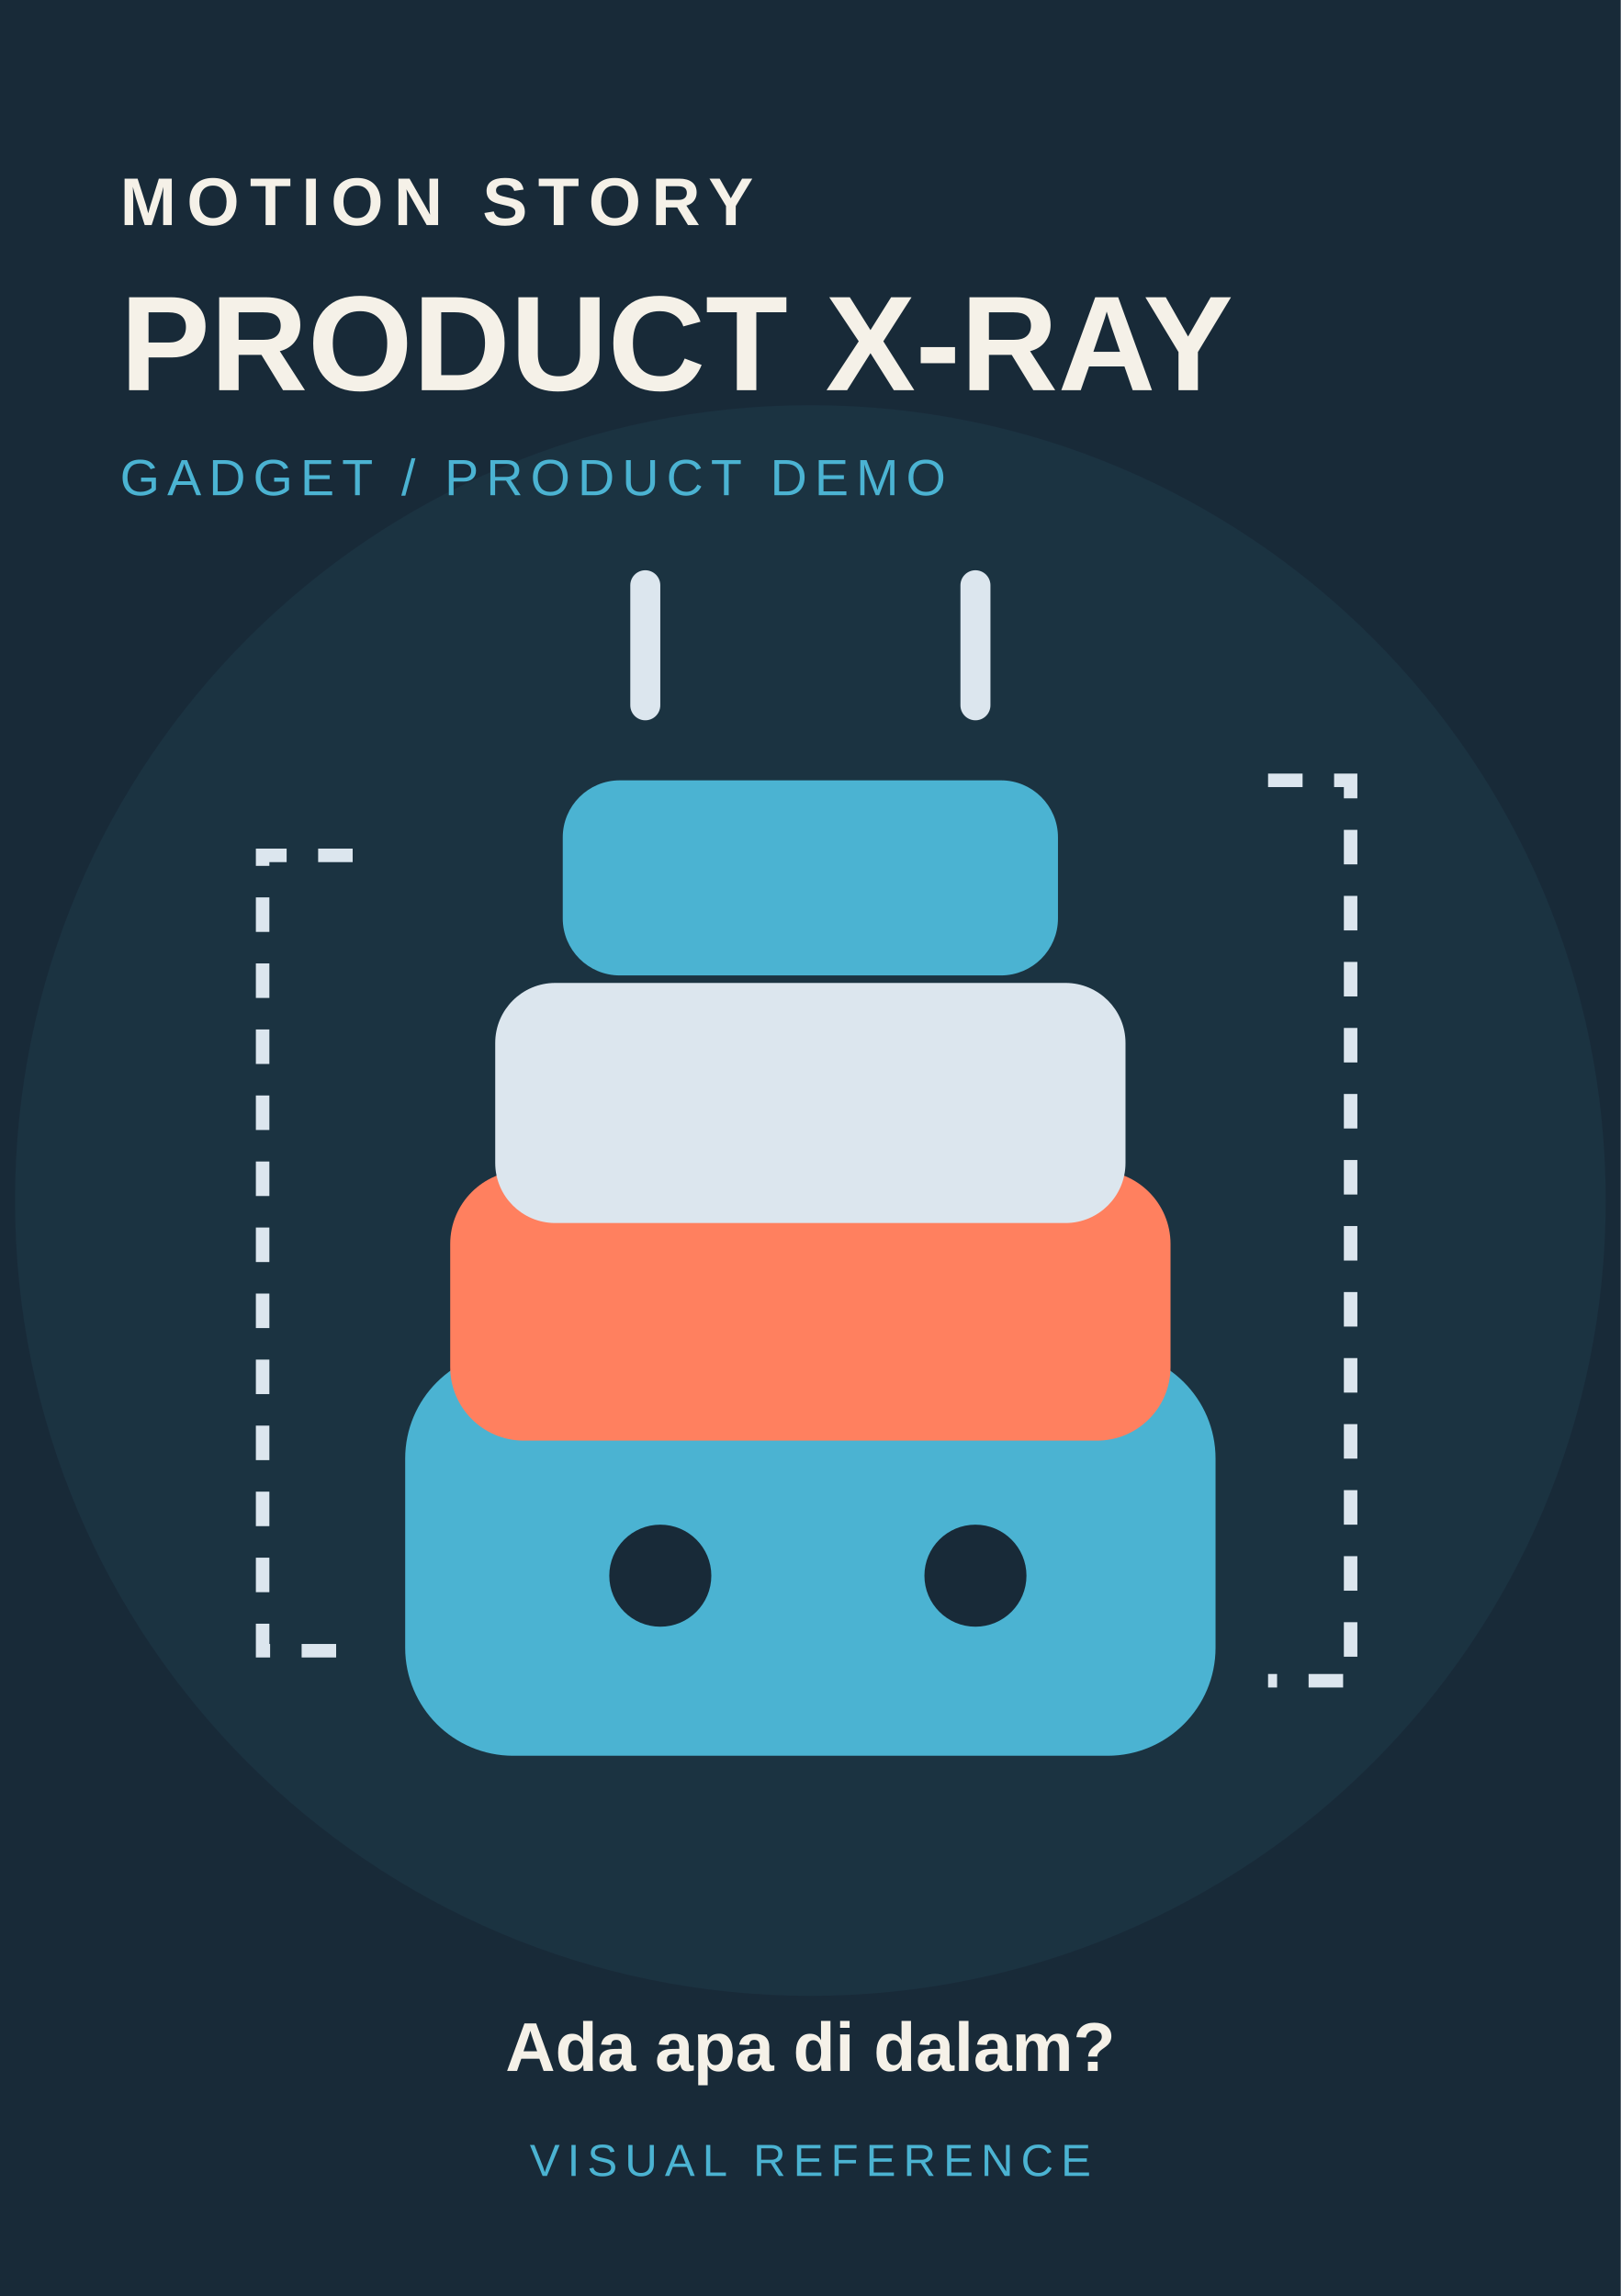
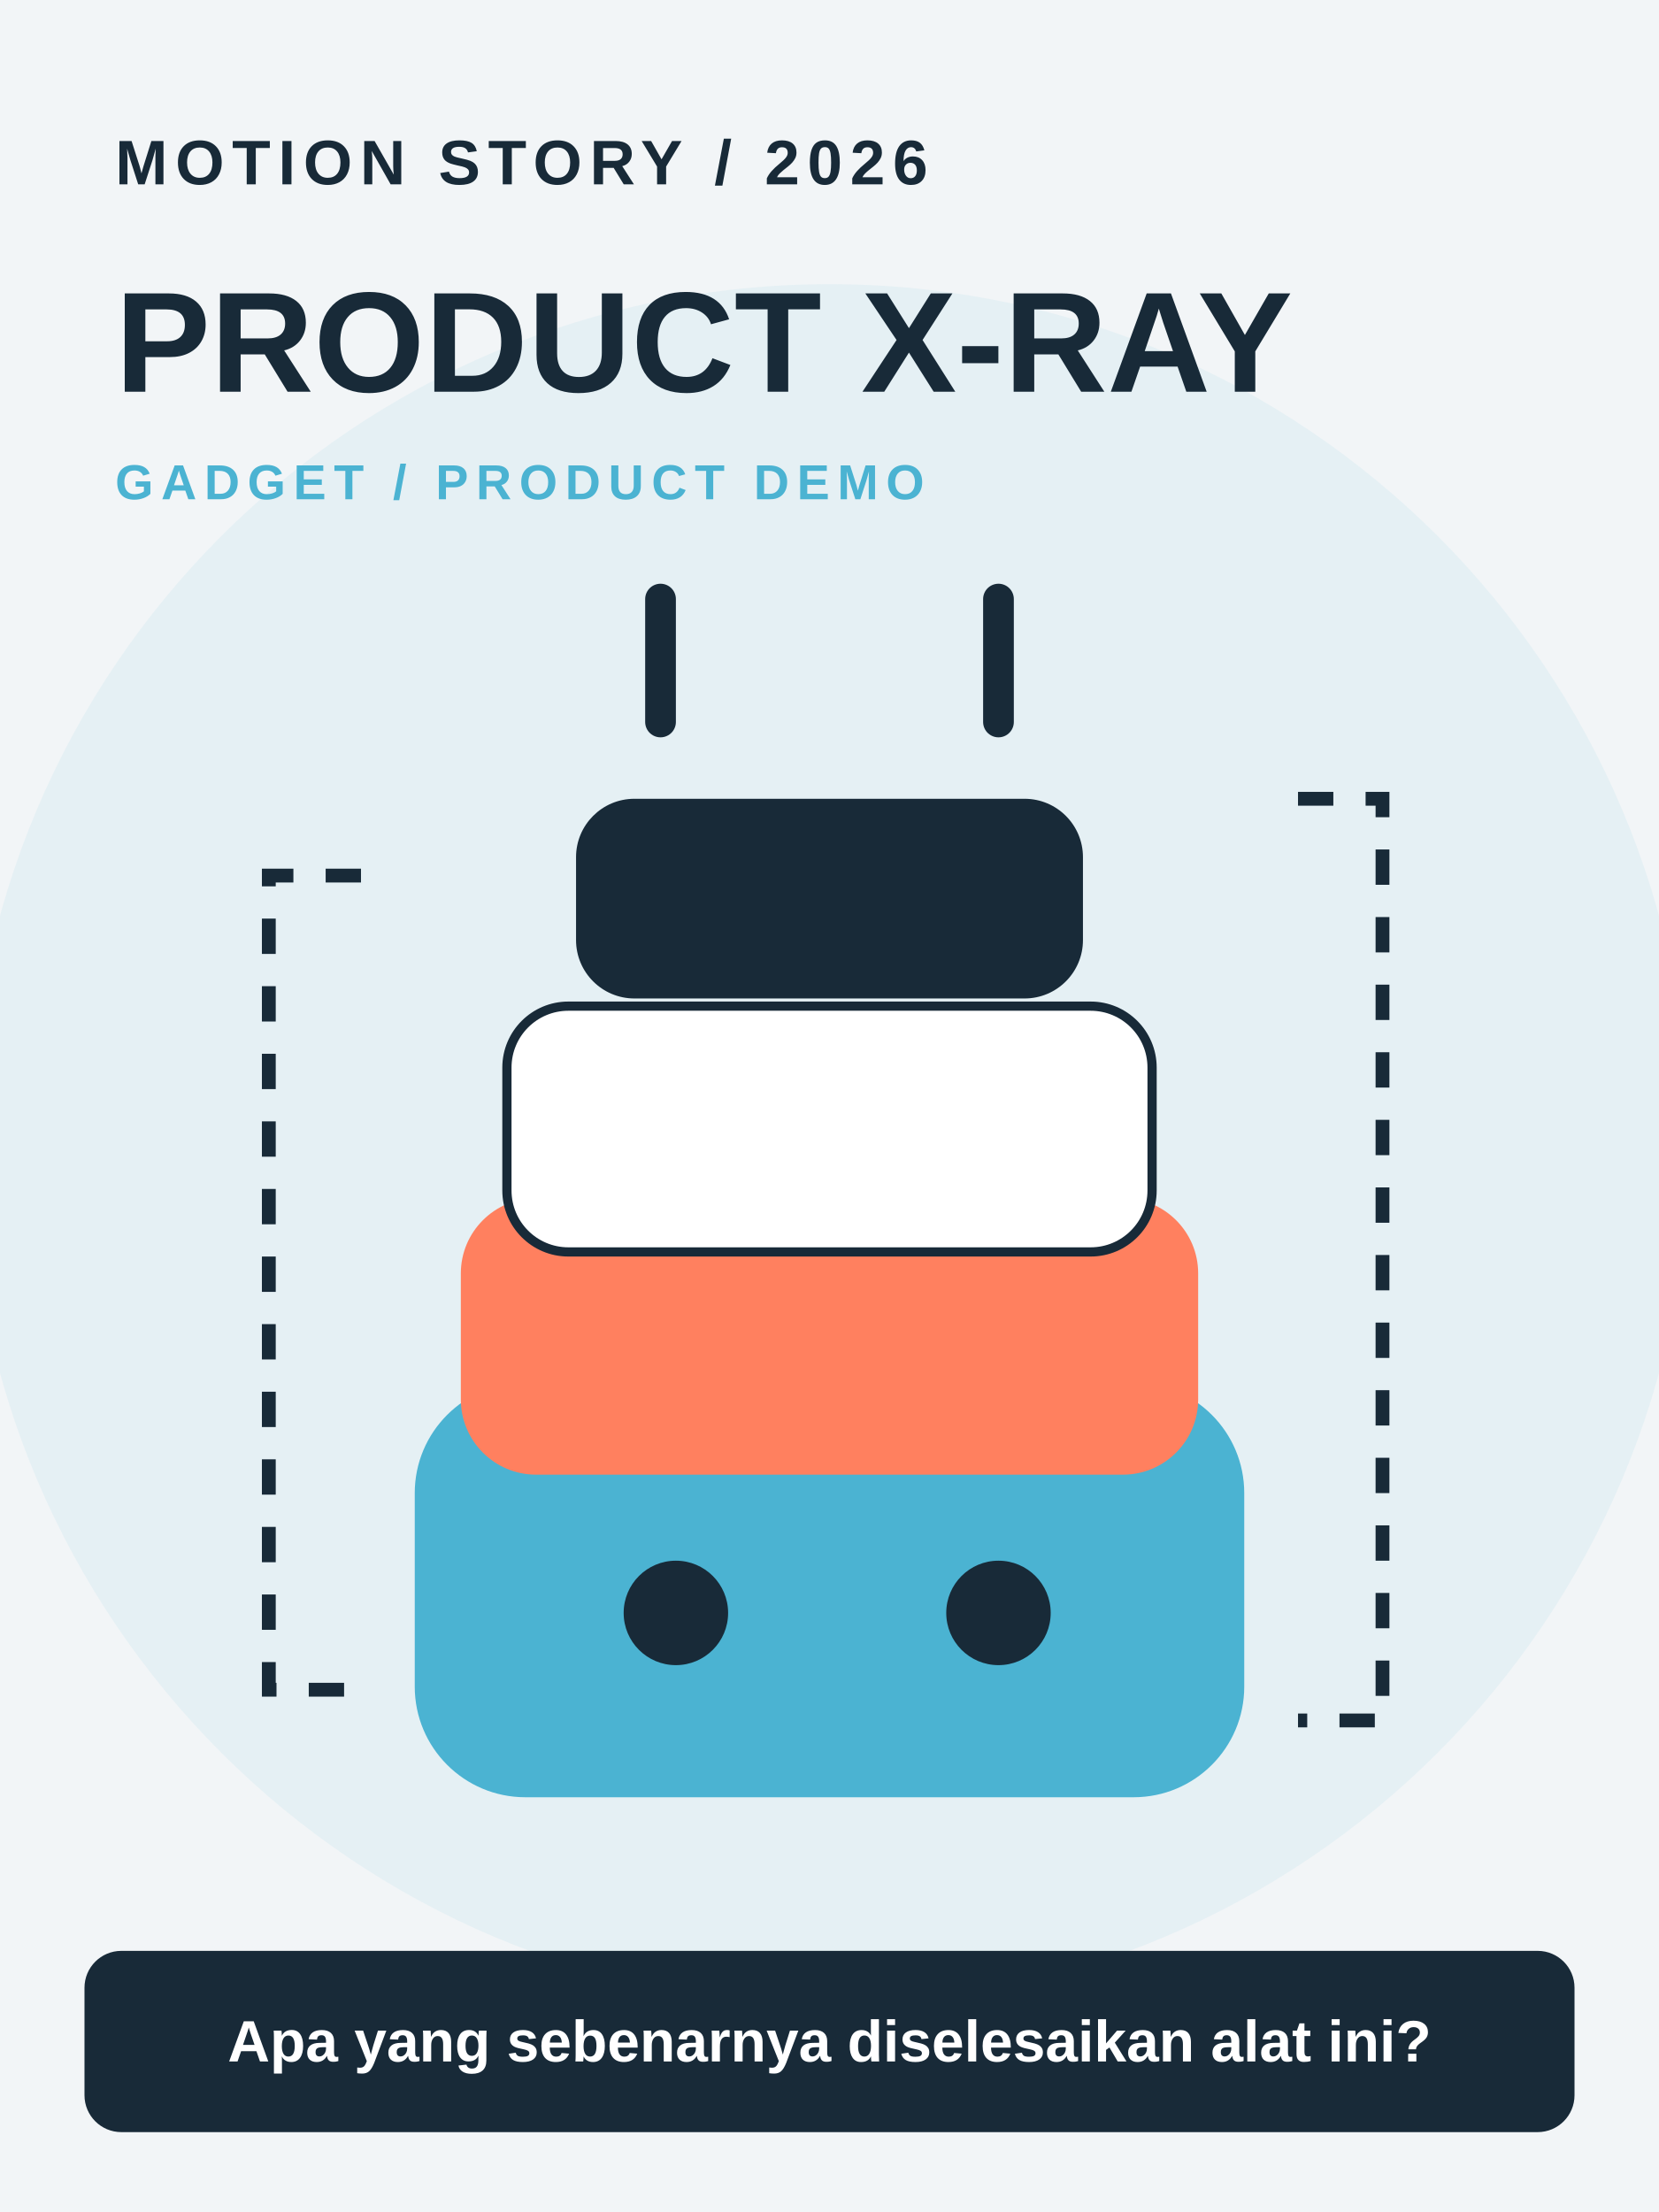
- <svg xmlns="http://www.w3.org/2000/svg" width="1080" height="1530" viewBox="0 0 1080 1530" role="img" aria-label="PRODUCT X-RAY motion style reference">
-   <rect width="1080" height="1530" fill="#182A38" />
-   <circle cx="540" cy="800" r="530" fill="#4BB3D2" opacity=".06" />
-   <g fill="#F5F1E8" font-family="Arial,Helvetica,sans-serif" font-weight="900">
-     <text x="80" y="150" font-size="45" letter-spacing="7">MOTION STORY</text>
-     <text x="80" y="260" font-size="90">PRODUCT X-RAY</text>
+ <svg xmlns="http://www.w3.org/2000/svg" viewBox="0 0 1080 1440" width="1080" height="1440" role="img" aria-label="Product X-Ray motion style reference">
+   <rect width="1080" height="1440" fill="#F2F5F7" />
+   <circle cx="540" cy="745" r="560" fill="#4BB3D2" opacity=".08" />
+   <g font-family="Arial,Helvetica,sans-serif" fill="#182A38">
+     <text x="75" y="120" font-size="41" letter-spacing="5" font-weight="bold">MOTION STORY / 2026</text>
+     <text x="75" y="255" font-size="93" font-weight="900">PRODUCT X-RAY</text>
  </g>
-   <text x="80" y="330" font-family="Arial,sans-serif" font-size="34" letter-spacing="5" fill="#4BB3D2">GADGET / PRODUCT DEMO</text>
+   <text x="75" y="325" font-family="Arial,sans-serif" font-size="32" letter-spacing="5" font-weight="bold" fill="#4BB3D2">GADGET / PRODUCT DEMO</text>
  <g>
    <rect x="270" y="900" width="540" height="270" rx="72" fill="#4BB3D2" />
    <rect x="300" y="780" width="480" height="180" rx="49" fill="#FF805F" />
-     <rect x="330" y="655" width="420" height="160" rx="40" fill="#DCE6EE" />
-     <rect x="375" y="520" width="330" height="130" rx="38" fill="#4BB3D2" />
-     <path d="M430 470V390M650 470V390" stroke="#DCE6EE" stroke-width="20" stroke-linecap="round" />
+     <rect x="330" y="655" width="420" height="160" rx="40" fill="#FFFFFF" stroke="#182A38" stroke-width="6" />
+     <rect x="375" y="520" width="330" height="130" rx="38" fill="#182A38" />
+     <path d="M430 470V390M650 470V390" stroke="#182A38" stroke-width="20" stroke-linecap="round" />
    <g fill="#182A38">
      <circle cx="440" cy="1050" r="34" />
      <circle cx="650" cy="1050" r="34" />
    </g>
-     <path d="M235 570H175V1100H235M845 520H900V1120H845" fill="none" stroke="#DCE6EE" stroke-width="9" stroke-dasharray="23 21" />
+     <path d="M235 570H175V1100H235M845 520H900V1120H845" fill="none" stroke="#182A38" stroke-width="9" stroke-dasharray="23 21" />
  </g>
-   <g font-family="Arial,Helvetica,sans-serif" text-anchor="middle">
-     <text x="540" y="1380" font-size="46" fill="#F5F1E8" font-weight="900">Ada apa di dalam?</text>
-     <text x="540" y="1450" font-size="30" fill="#4BB3D2" letter-spacing="5">VISUAL REFERENCE</text>
-   </g>
+   <rect x="55" y="1270" width="970" height="118" rx="24" fill="#182A38" />
+   <text x="540" y="1342" text-anchor="middle" font-family="Arial,Helvetica,sans-serif" font-size="38" font-weight="bold" fill="#FFFFFF">Apa yang sebenarnya diselesaikan alat ini?</text>
</svg>
